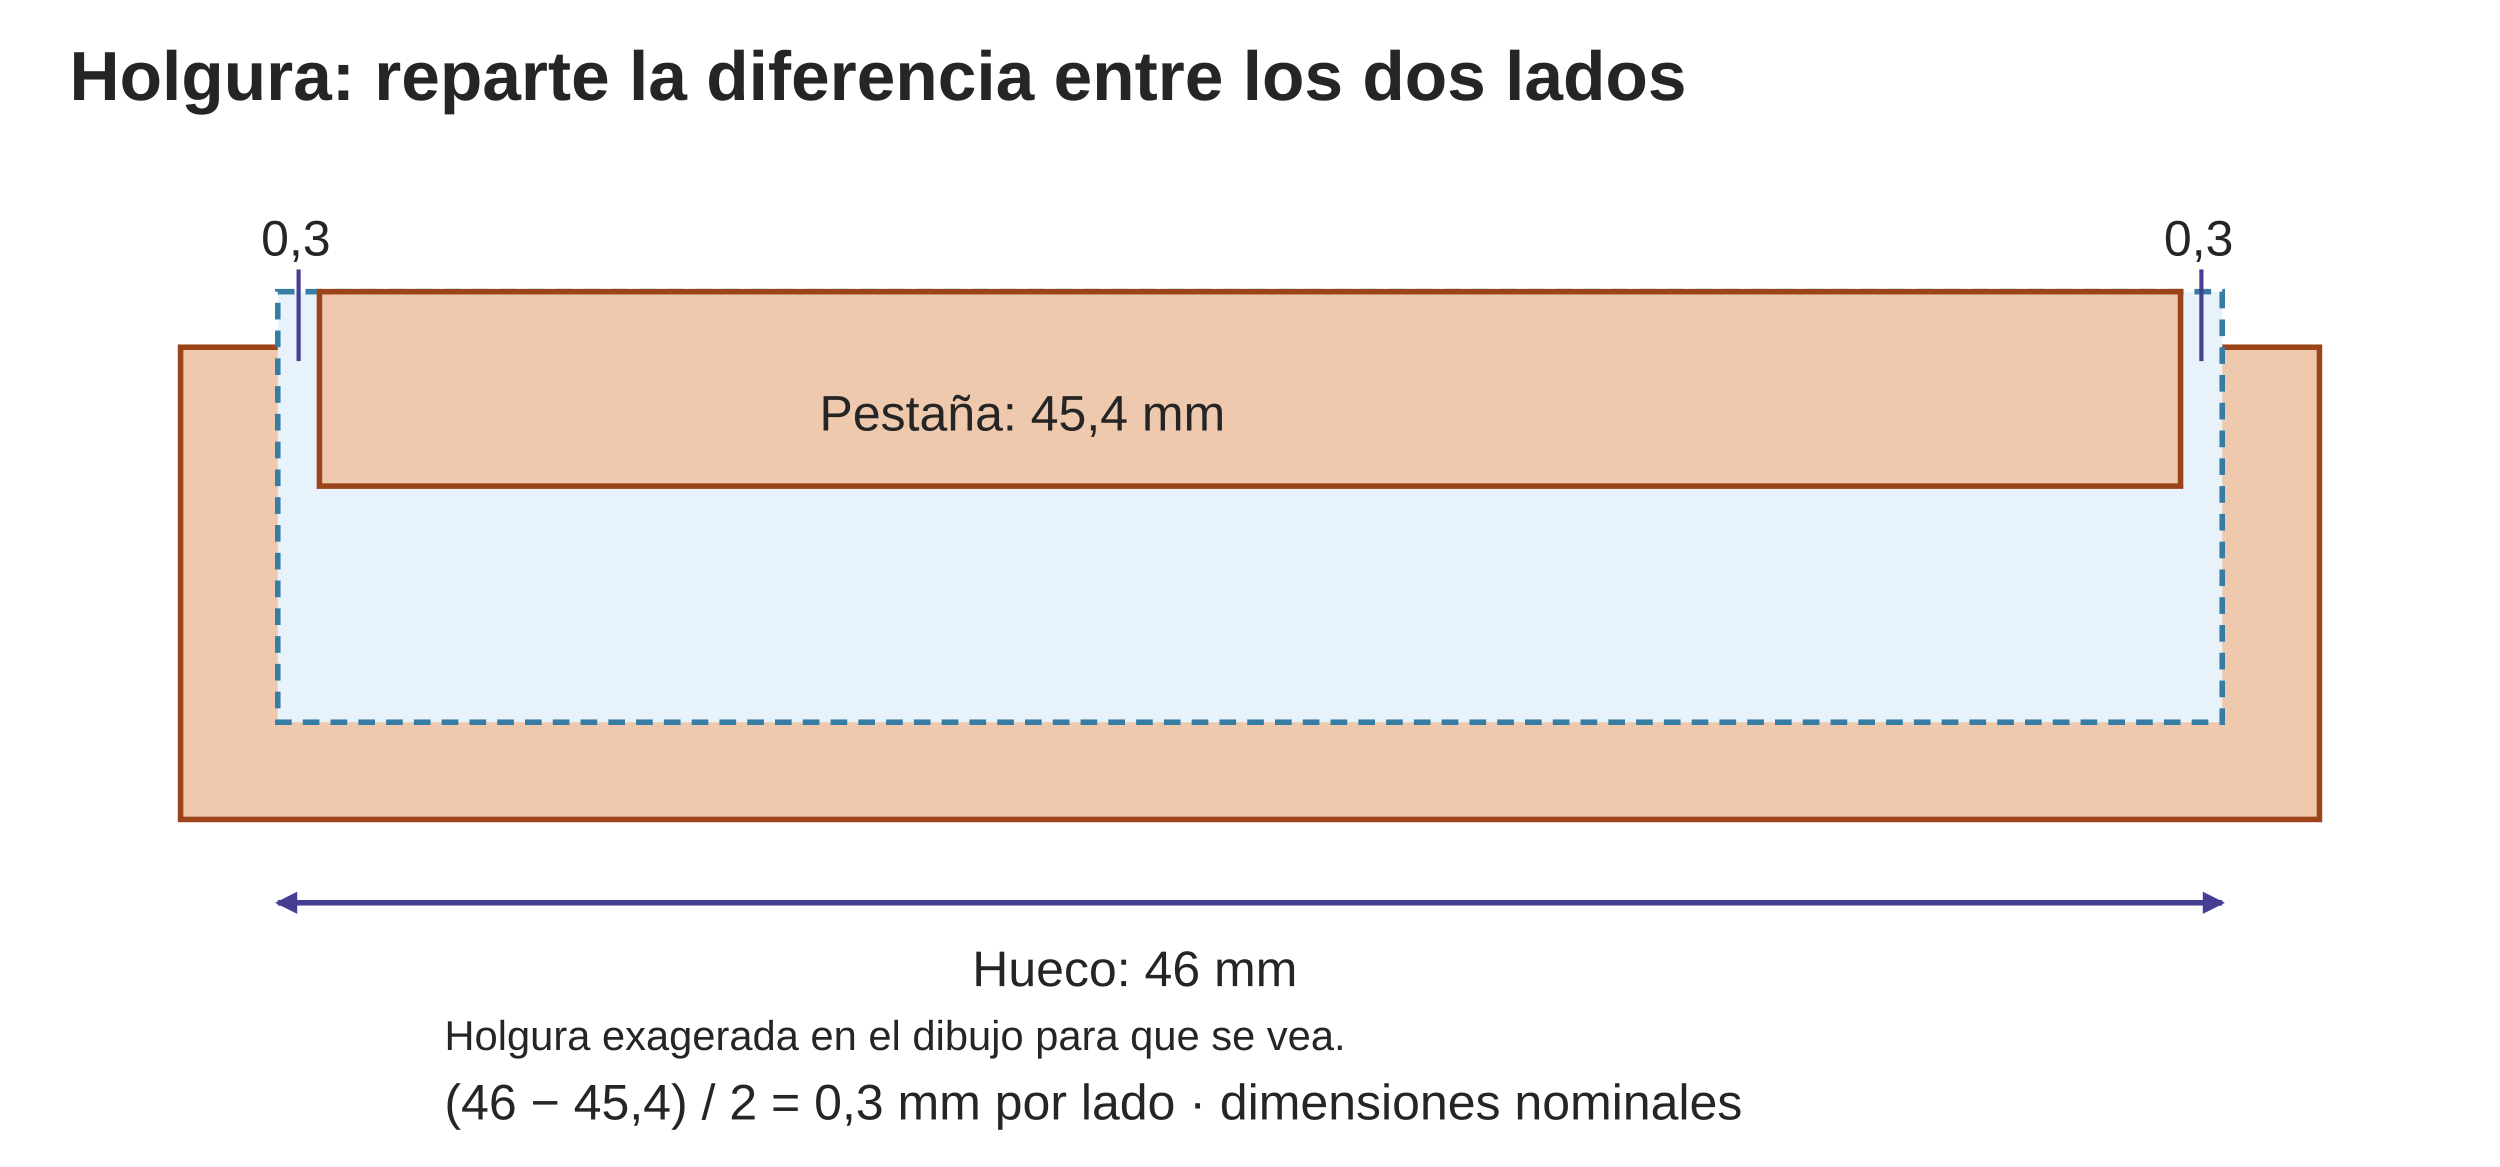
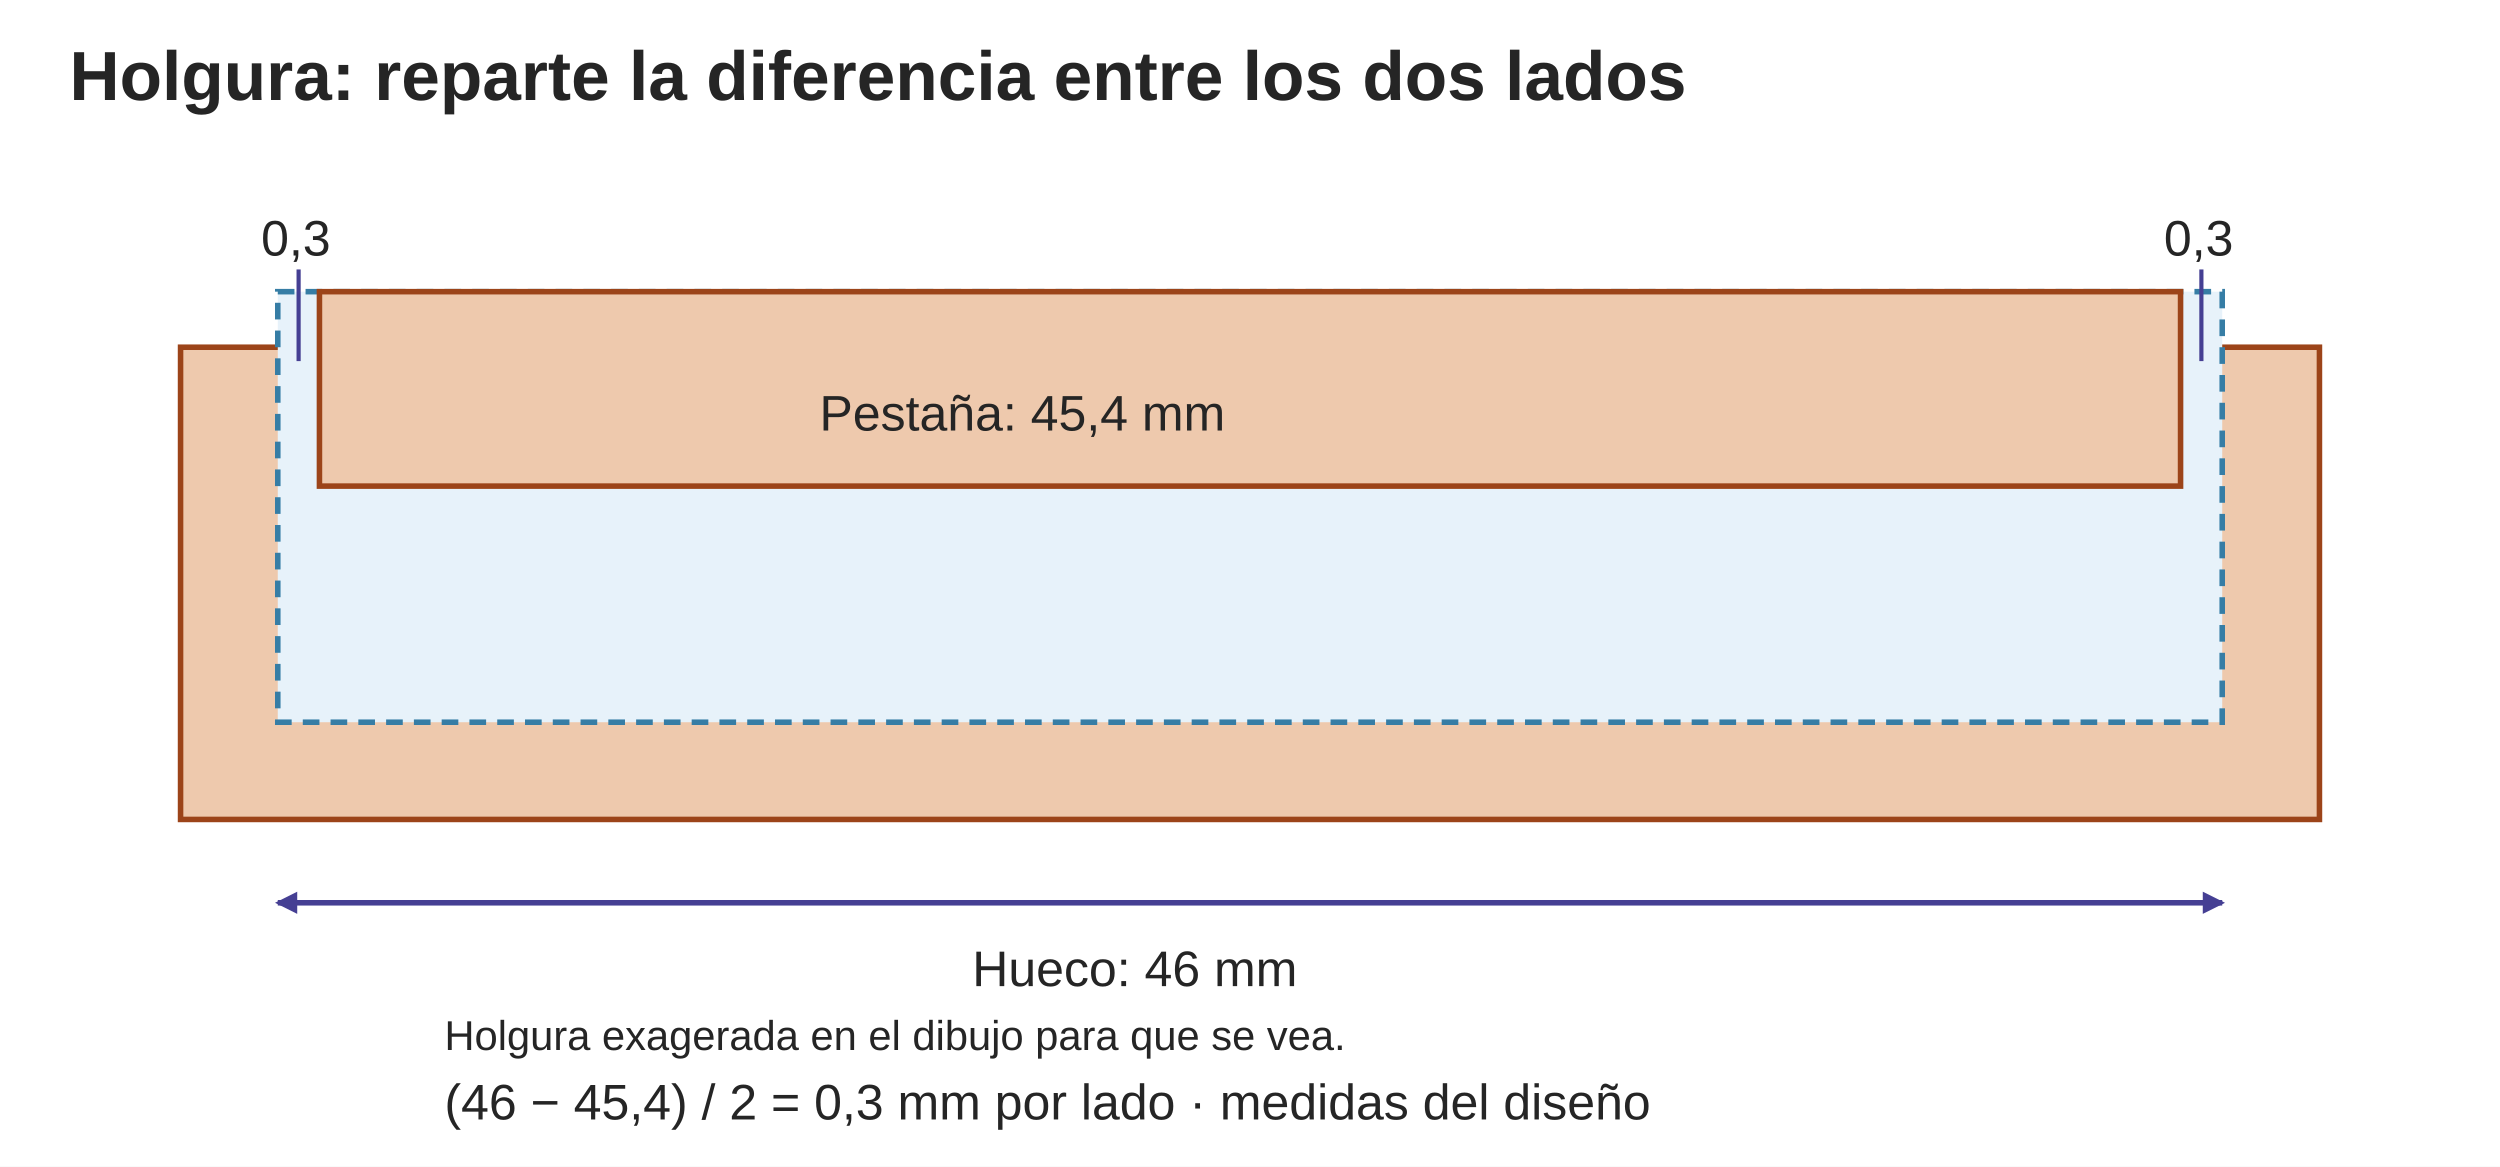
<svg xmlns="http://www.w3.org/2000/svg" width="900" height="420" viewBox="0 0 900 420" role="img">
  <defs>
    <marker id="arr" markerWidth="8" markerHeight="8" refX="7" refY="4" orient="auto-start-reverse" markerUnits="userSpaceOnUse">
      <path d="M0,0 L8,4 L0,8Z" fill="#453f93" />
    </marker>
    <pattern id="capas" width="8" height="10" patternUnits="userSpaceOnUse">
      <rect width="8" height="10" fill="#eec9ad" />
      <path d="M0 9H8" stroke="#9c4419" />
    </pattern>
  </defs>
  <style>text{font-family:Arial,sans-serif;fill:#252525;font-size:18px}.titulo{font-size:25px;font-weight:bold}.small{font-size:15px}.pieza{fill:#eec9ad;stroke:#9c4419;stroke-width:2}.hueco{fill:#e7f2fa;stroke:#367da5;stroke-width:2;stroke-dasharray:6 4}.cota{fill:none;stroke:#453f93;stroke-width:2;marker-start:url(#arr);marker-end:url(#arr)}.flecha{fill:none;stroke:#453f93;stroke-width:3;marker-end:url(#arr)}.mal{fill:#fde5e3;stroke:#a32929;stroke-width:2}</style>
  <rect width="100%" height="100%" fill="white" />
  <text x="25" y="36" class="titulo">Holgura: reparte la diferencia entre los dos lados</text>
  <rect x="65" y="125" width="770" height="170" class="pieza" />
  <rect x="100" y="105" width="700" height="155" class="hueco" />
  <rect x="115" y="105" width="670" height="70" class="pieza" />
  <text x="295" y="155" class="">Pestaña: 45,4 mm</text>
  <path d="M100 325H800" class="cota" />
  <text x="350" y="355" class="">Hueco: 46 mm</text>
  <text x="94" y="92" class="">0,3</text>
  <text x="779" y="92" class="">0,3</text>
  <path d="M107.5 97V130 M792.5 97V130" stroke="#453f93" stroke-width="1.5" />
  <text x="160" y="378" class="small">Holgura exagerada en el dibujo para que se vea.</text>
-   <text x="160" y="403" class="">(46 − 45,4) / 2 = 0,3 mm por lado · dimensiones nominales</text>
+   <text x="160" y="403" class="">(46 − 45,4) / 2 = 0,3 mm por lado · medidas del diseño</text>
</svg>
